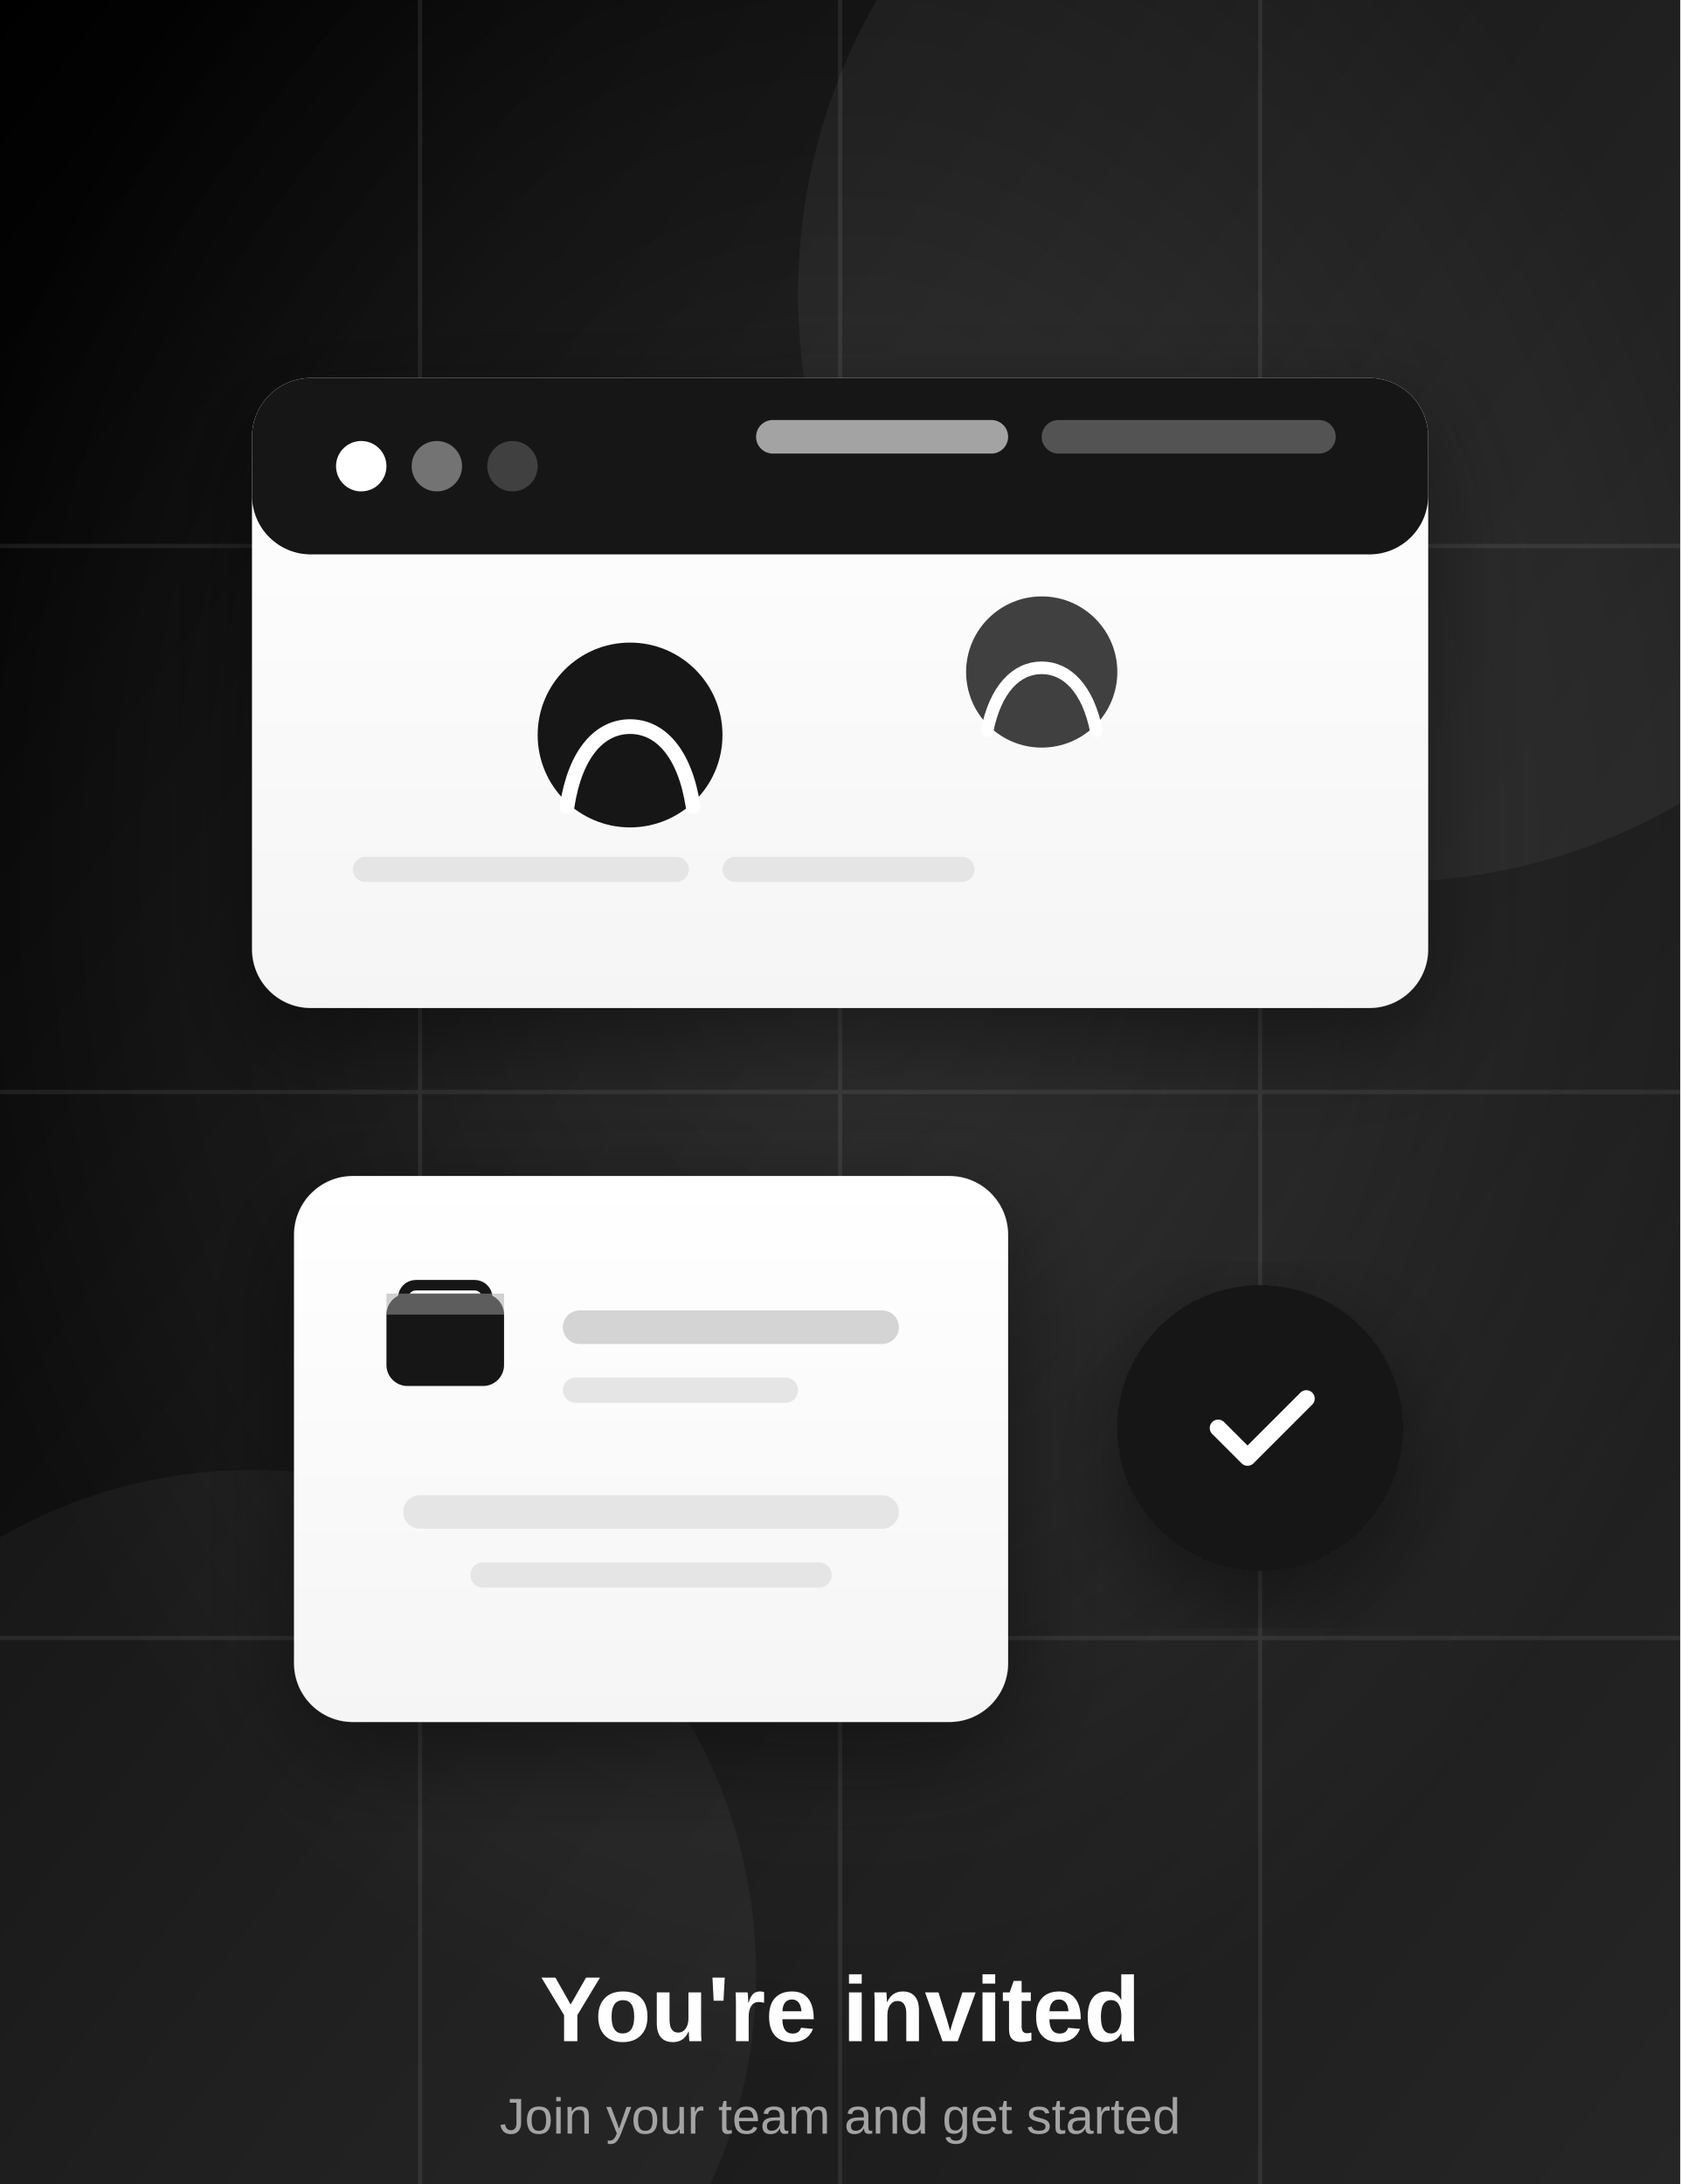
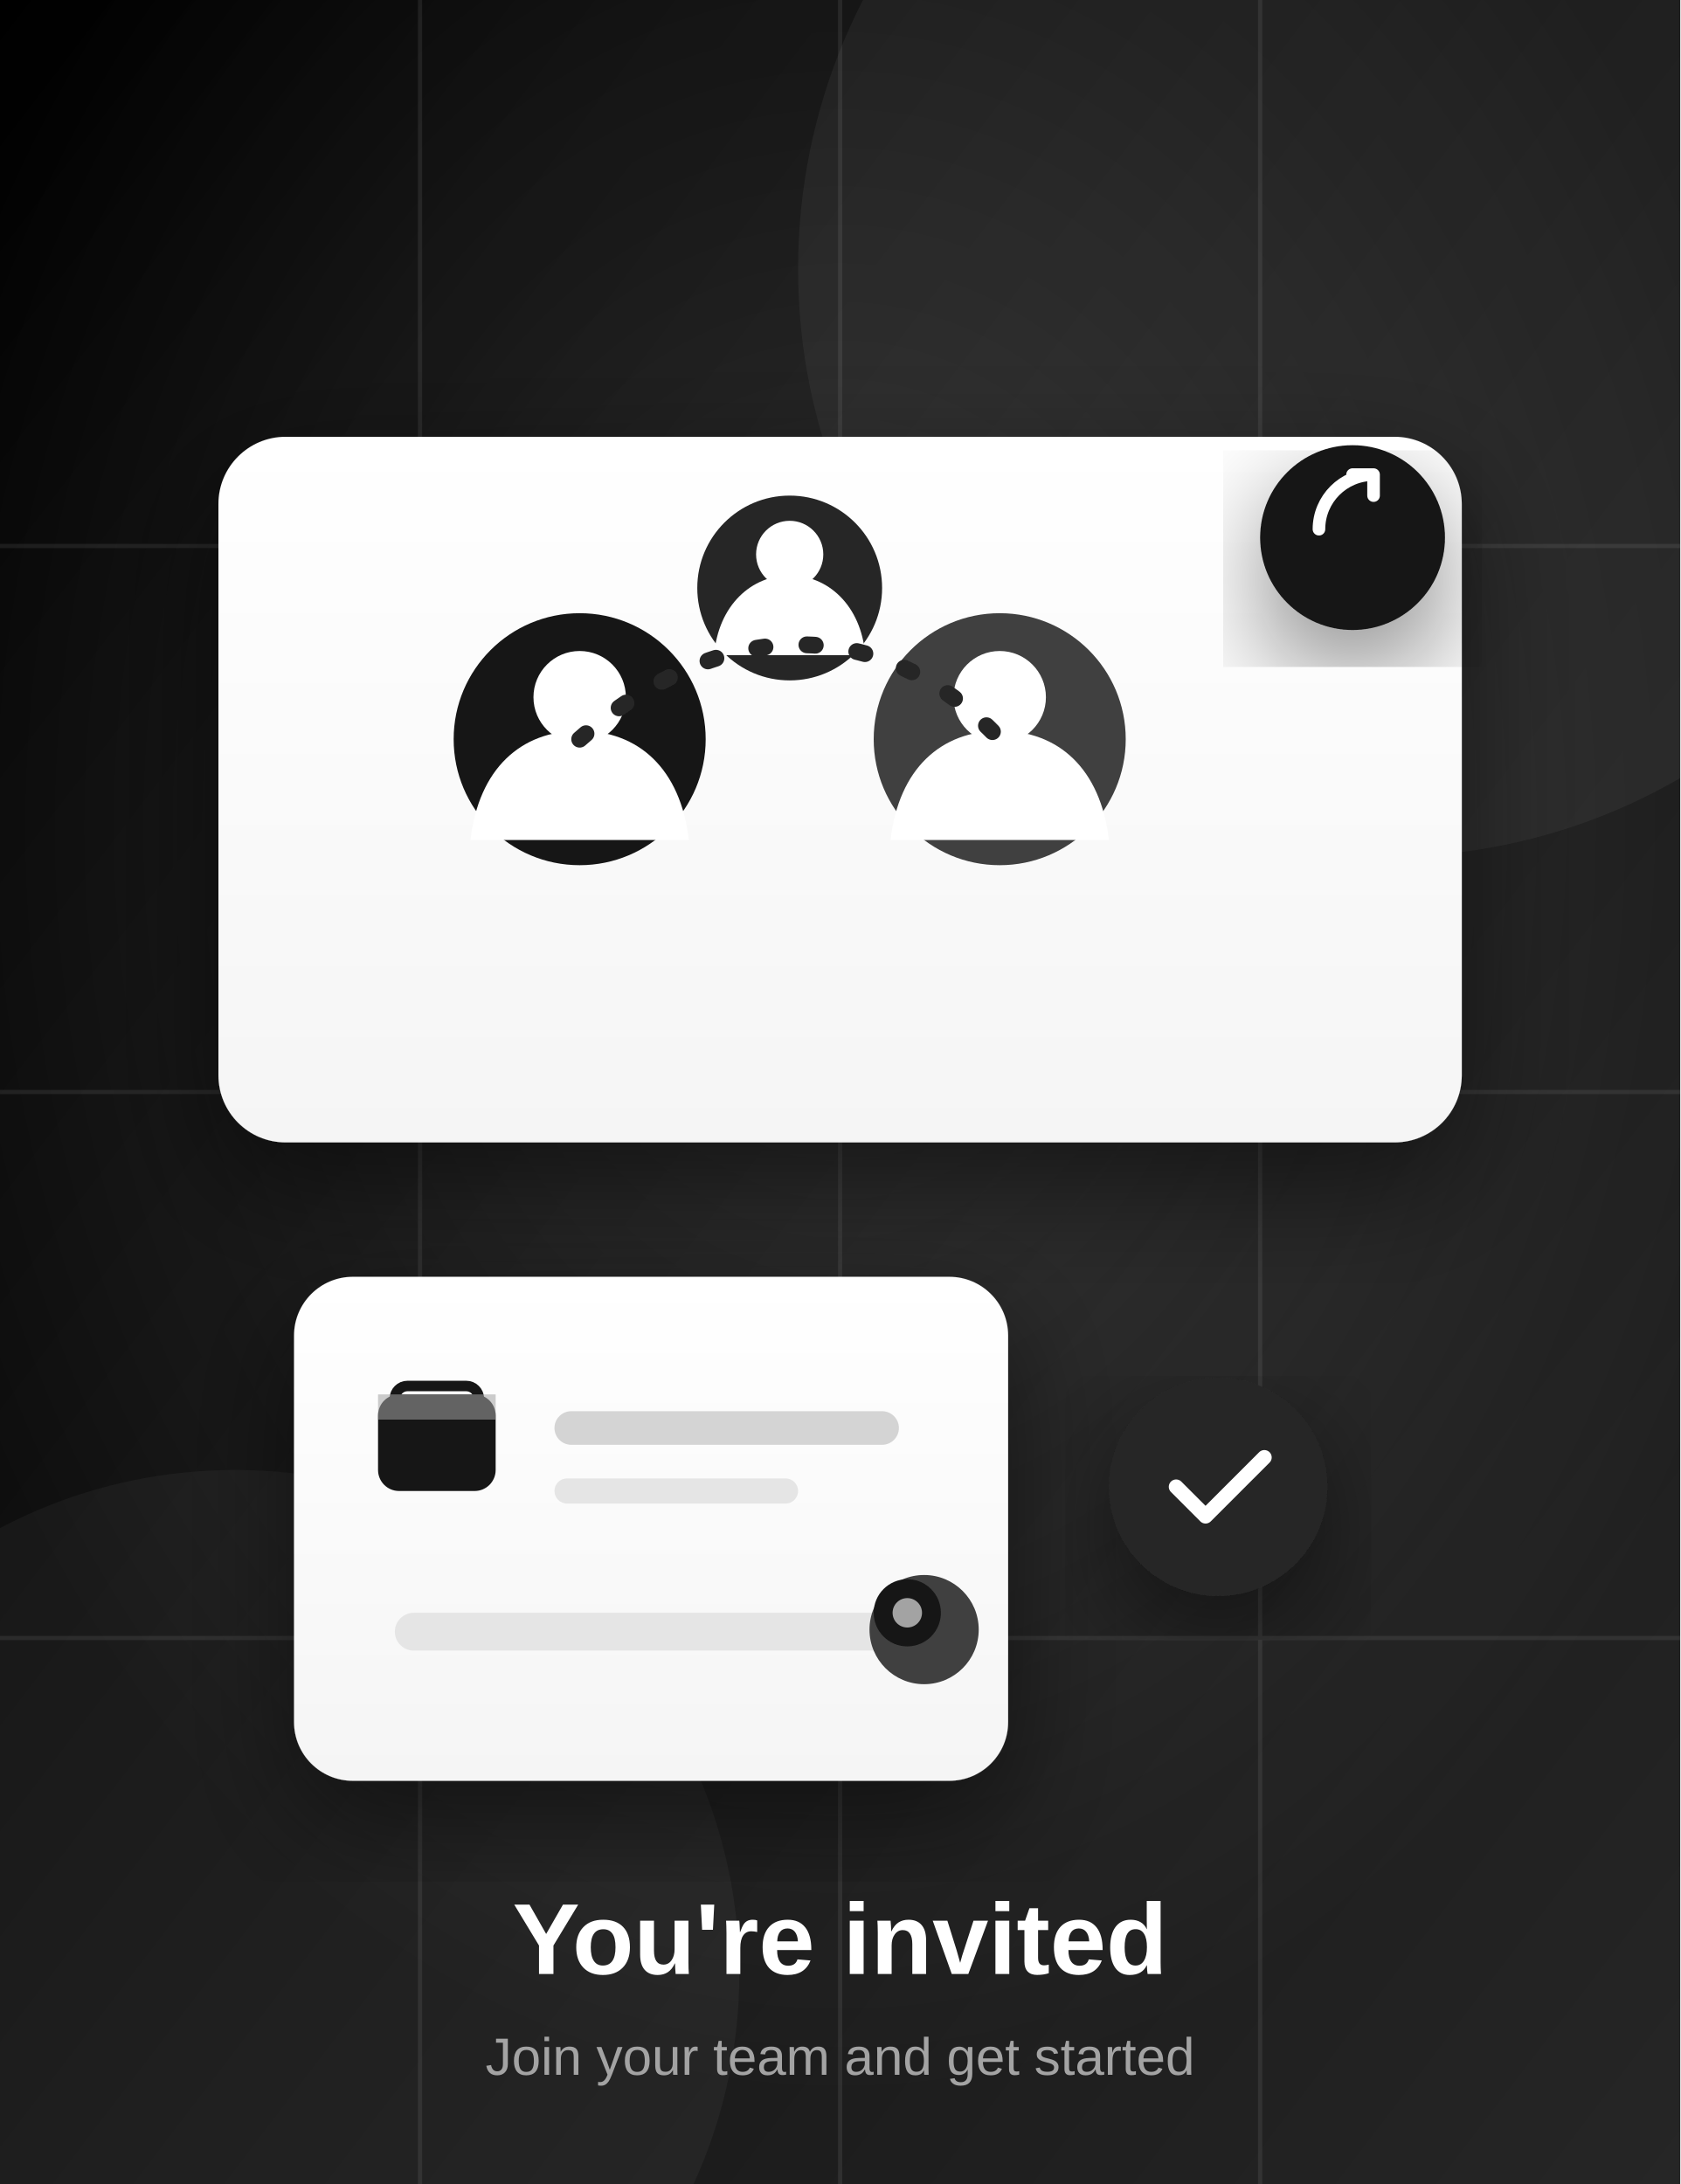
<svg xmlns="http://www.w3.org/2000/svg" viewBox="0 0 400 520" preserveAspectRatio="xMidYMid slice">
  <defs>
    <linearGradient id="bg" x1="0" y1="0" x2="1" y2="1">
      <stop offset="0" stop-color="#000000" />
      <stop offset="0.55" stop-color="#171717" />
      <stop offset="1" stop-color="#262626" />
    </linearGradient>
    <linearGradient id="card" x1="0" y1="0" x2="0" y2="1">
      <stop offset="0" stop-color="#ffffff" />
      <stop offset="1" stop-color="#f5f5f5" />
    </linearGradient>
    <filter id="shadow" x="-20%" y="-20%" width="140%" height="140%">
-       <feDropShadow dx="0" dy="8" stdDeviation="12" flood-color="#000000" flood-opacity="0.45" />
+       <feDropShadow dx="0" dy="10" stdDeviation="14" flood-color="#000000" flood-opacity="0.5" />
    </filter>
-     <radialGradient id="glow" cx="50%" cy="40%" r="55%">
-       <stop offset="0" stop-color="#ffffff" stop-opacity="0.12" />
+     <radialGradient id="glow" cx="50%" cy="38%" r="58%">
+       <stop offset="0" stop-color="#ffffff" stop-opacity="0.13" />
      <stop offset="1" stop-color="#ffffff" stop-opacity="0" />
    </radialGradient>
  </defs>
  <rect width="400" height="520" fill="url(#bg)" />
  <rect width="400" height="520" fill="url(#glow)" />
-   <circle cx="330" cy="70" r="140" fill="#ffffff" opacity="0.05" />
-   <circle cx="60" cy="470" r="120" fill="#ffffff" opacity="0.04" />
+   <circle cx="330" cy="64" r="140" fill="#ffffff" opacity="0.05" />
+   <circle cx="56" cy="470" r="120" fill="#ffffff" opacity="0.04" />
  <g opacity="0.08" stroke="#ffffff" stroke-width="1">
    <line x1="0" y1="130" x2="400" y2="130" />
    <line x1="0" y1="260" x2="400" y2="260" />
    <line x1="0" y1="390" x2="400" y2="390" />
    <line x1="100" y1="0" x2="100" y2="520" />
    <line x1="200" y1="0" x2="200" y2="520" />
    <line x1="300" y1="0" x2="300" y2="520" />
  </g>
  <g filter="url(#shadow)">
-     <rect x="60" y="90" width="280" height="150" rx="14" fill="url(#card)" />
-     <rect x="60" y="90" width="280" height="42" rx="14" fill="#171717" />
-     <circle cx="86" cy="111" r="6" fill="#ffffff" />
-     <circle cx="104" cy="111" r="6" fill="#737373" />
-     <circle cx="122" cy="111" r="6" fill="#404040" />
-     <rect x="180" y="100" width="60" height="8" rx="4" fill="#a3a3a3" />
-     <rect x="248" y="100" width="70" height="8" rx="4" fill="#525252" />
-     <circle cx="150" cy="175" r="22" fill="#171717" />
-     <path d="M135 192c2-13 8-19 15-19s13 6 15 19" stroke="#ffffff" stroke-width="3.5" fill="none" stroke-linecap="round" />
-     <circle cx="248" cy="160" r="18" fill="#404040" />
-     <path d="M235 174c2-10 7-15 13-15s11 5 13 15" stroke="#ffffff" stroke-width="3" fill="none" stroke-linecap="round" />
-     <rect x="84" y="204" width="80" height="6" rx="3" fill="#e5e5e5" />
-     <rect x="172" y="204" width="60" height="6" rx="3" fill="#e5e5e5" />
+     <rect x="52" y="104" width="296" height="168" rx="16" fill="url(#card)" />
+     <circle cx="138" cy="176" r="30" fill="#171717" />
+     <circle cx="138" cy="166" r="11" fill="#ffffff" />
+     <path d="M112 200c2-17 12-26 26-26s24 9 26 26" fill="#ffffff" />
+     <circle cx="238" cy="176" r="30" fill="#404040" />
+     <circle cx="238" cy="166" r="11" fill="#ffffff" />
+     <path d="M212 200c2-17 12-26 26-26s24 9 26 26" fill="#ffffff" />
+     <circle cx="188" cy="140" r="22" fill="#262626" />
+     <circle cx="188" cy="132" r="8" fill="#ffffff" />
+     <path d="M170 156c1-12 9-19 18-19s17 7 18 19" fill="#ffffff" />
+     <path d="M138 176c34-30 72-30 100 0" stroke="#262626" stroke-width="4" stroke-dasharray="2 10" fill="none" stroke-linecap="round" />
  </g>
  <g filter="url(#shadow)">
-     <rect x="70" y="280" width="170" height="130" rx="14" fill="url(#card)" />
-     <rect x="96" y="306" width="20" height="14" rx="3" fill="#ffffff" stroke="#171717" stroke-width="2.5" />
-     <rect x="92" y="308" width="28" height="22" rx="5" fill="#171717" />
-     <rect x="92" y="308" width="28" height="5" fill="#a3a3a3" opacity="0.5" />
-     <rect x="134" y="312" width="80" height="8" rx="4" fill="#d4d4d4" />
-     <rect x="134" y="328" width="56" height="6" rx="3" fill="#e5e5e5" />
-     <rect x="96" y="356" width="118" height="8" rx="4" fill="#e5e5e5" />
-     <rect x="112" y="372" width="86" height="6" rx="3" fill="#e5e5e5" />
+     <circle cx="322" cy="128" r="22" fill="#171717" />
+     <path d="M314 126a13 13 0 0113-13m0 0v5m0-5h-5" stroke="#ffffff" stroke-width="3" fill="none" stroke-linecap="round" stroke-linejoin="round" />
  </g>
  <g filter="url(#shadow)">
-     <circle cx="300" cy="340" r="34" fill="#171717" />
-     <path d="M290 340l7 7 14-14" stroke="#ffffff" stroke-width="4" fill="none" stroke-linecap="round" stroke-linejoin="round" />
+     <rect x="70" y="304" width="170" height="120" rx="14" fill="url(#card)" />
+     <rect x="94" y="330" width="20" height="15" rx="3" fill="#ffffff" stroke="#171717" stroke-width="2.5" />
+     <rect x="90" y="332" width="28" height="23" rx="5" fill="#171717" />
+     <rect x="90" y="332" width="28" height="6" fill="#a3a3a3" opacity="0.55" />
+     <rect x="132" y="336" width="82" height="8" rx="4" fill="#d4d4d4" />
+     <rect x="132" y="352" width="58" height="6" rx="3" fill="#e5e5e5" />
+     <rect x="94" y="384" width="122" height="9" rx="4.5" fill="#e5e5e5" />
+     <circle cx="220" cy="388" r="13" fill="#404040" />
+     <circle cx="216" cy="384" r="8" fill="#171717" />
+     <circle cx="216" cy="384" r="3.5" fill="#a3a3a3" />
  </g>
-   <text x="200" y="486" text-anchor="middle" font-family="Arial, sans-serif" font-size="22" font-weight="700" fill="#ffffff">You're invited</text>
-   <text x="200" y="508" text-anchor="middle" font-family="Arial, sans-serif" font-size="12" fill="#a3a3a3">Join your team and get started</text>
+   <g filter="url(#shadow)">
+     <circle cx="290" cy="354" r="26" fill="#262626" />
+     <path d="M280 354l7 7 14-14" stroke="#ffffff" stroke-width="3.5" fill="none" stroke-linecap="round" stroke-linejoin="round" />
+   </g>
+   <text x="200" y="470" text-anchor="middle" font-family="Arial, sans-serif" font-size="24" font-weight="700" fill="#ffffff">You're invited</text>
+   <text x="200" y="494" text-anchor="middle" font-family="Arial, sans-serif" font-size="12.5" fill="#a3a3a3">Join your team and get started</text>
</svg>
